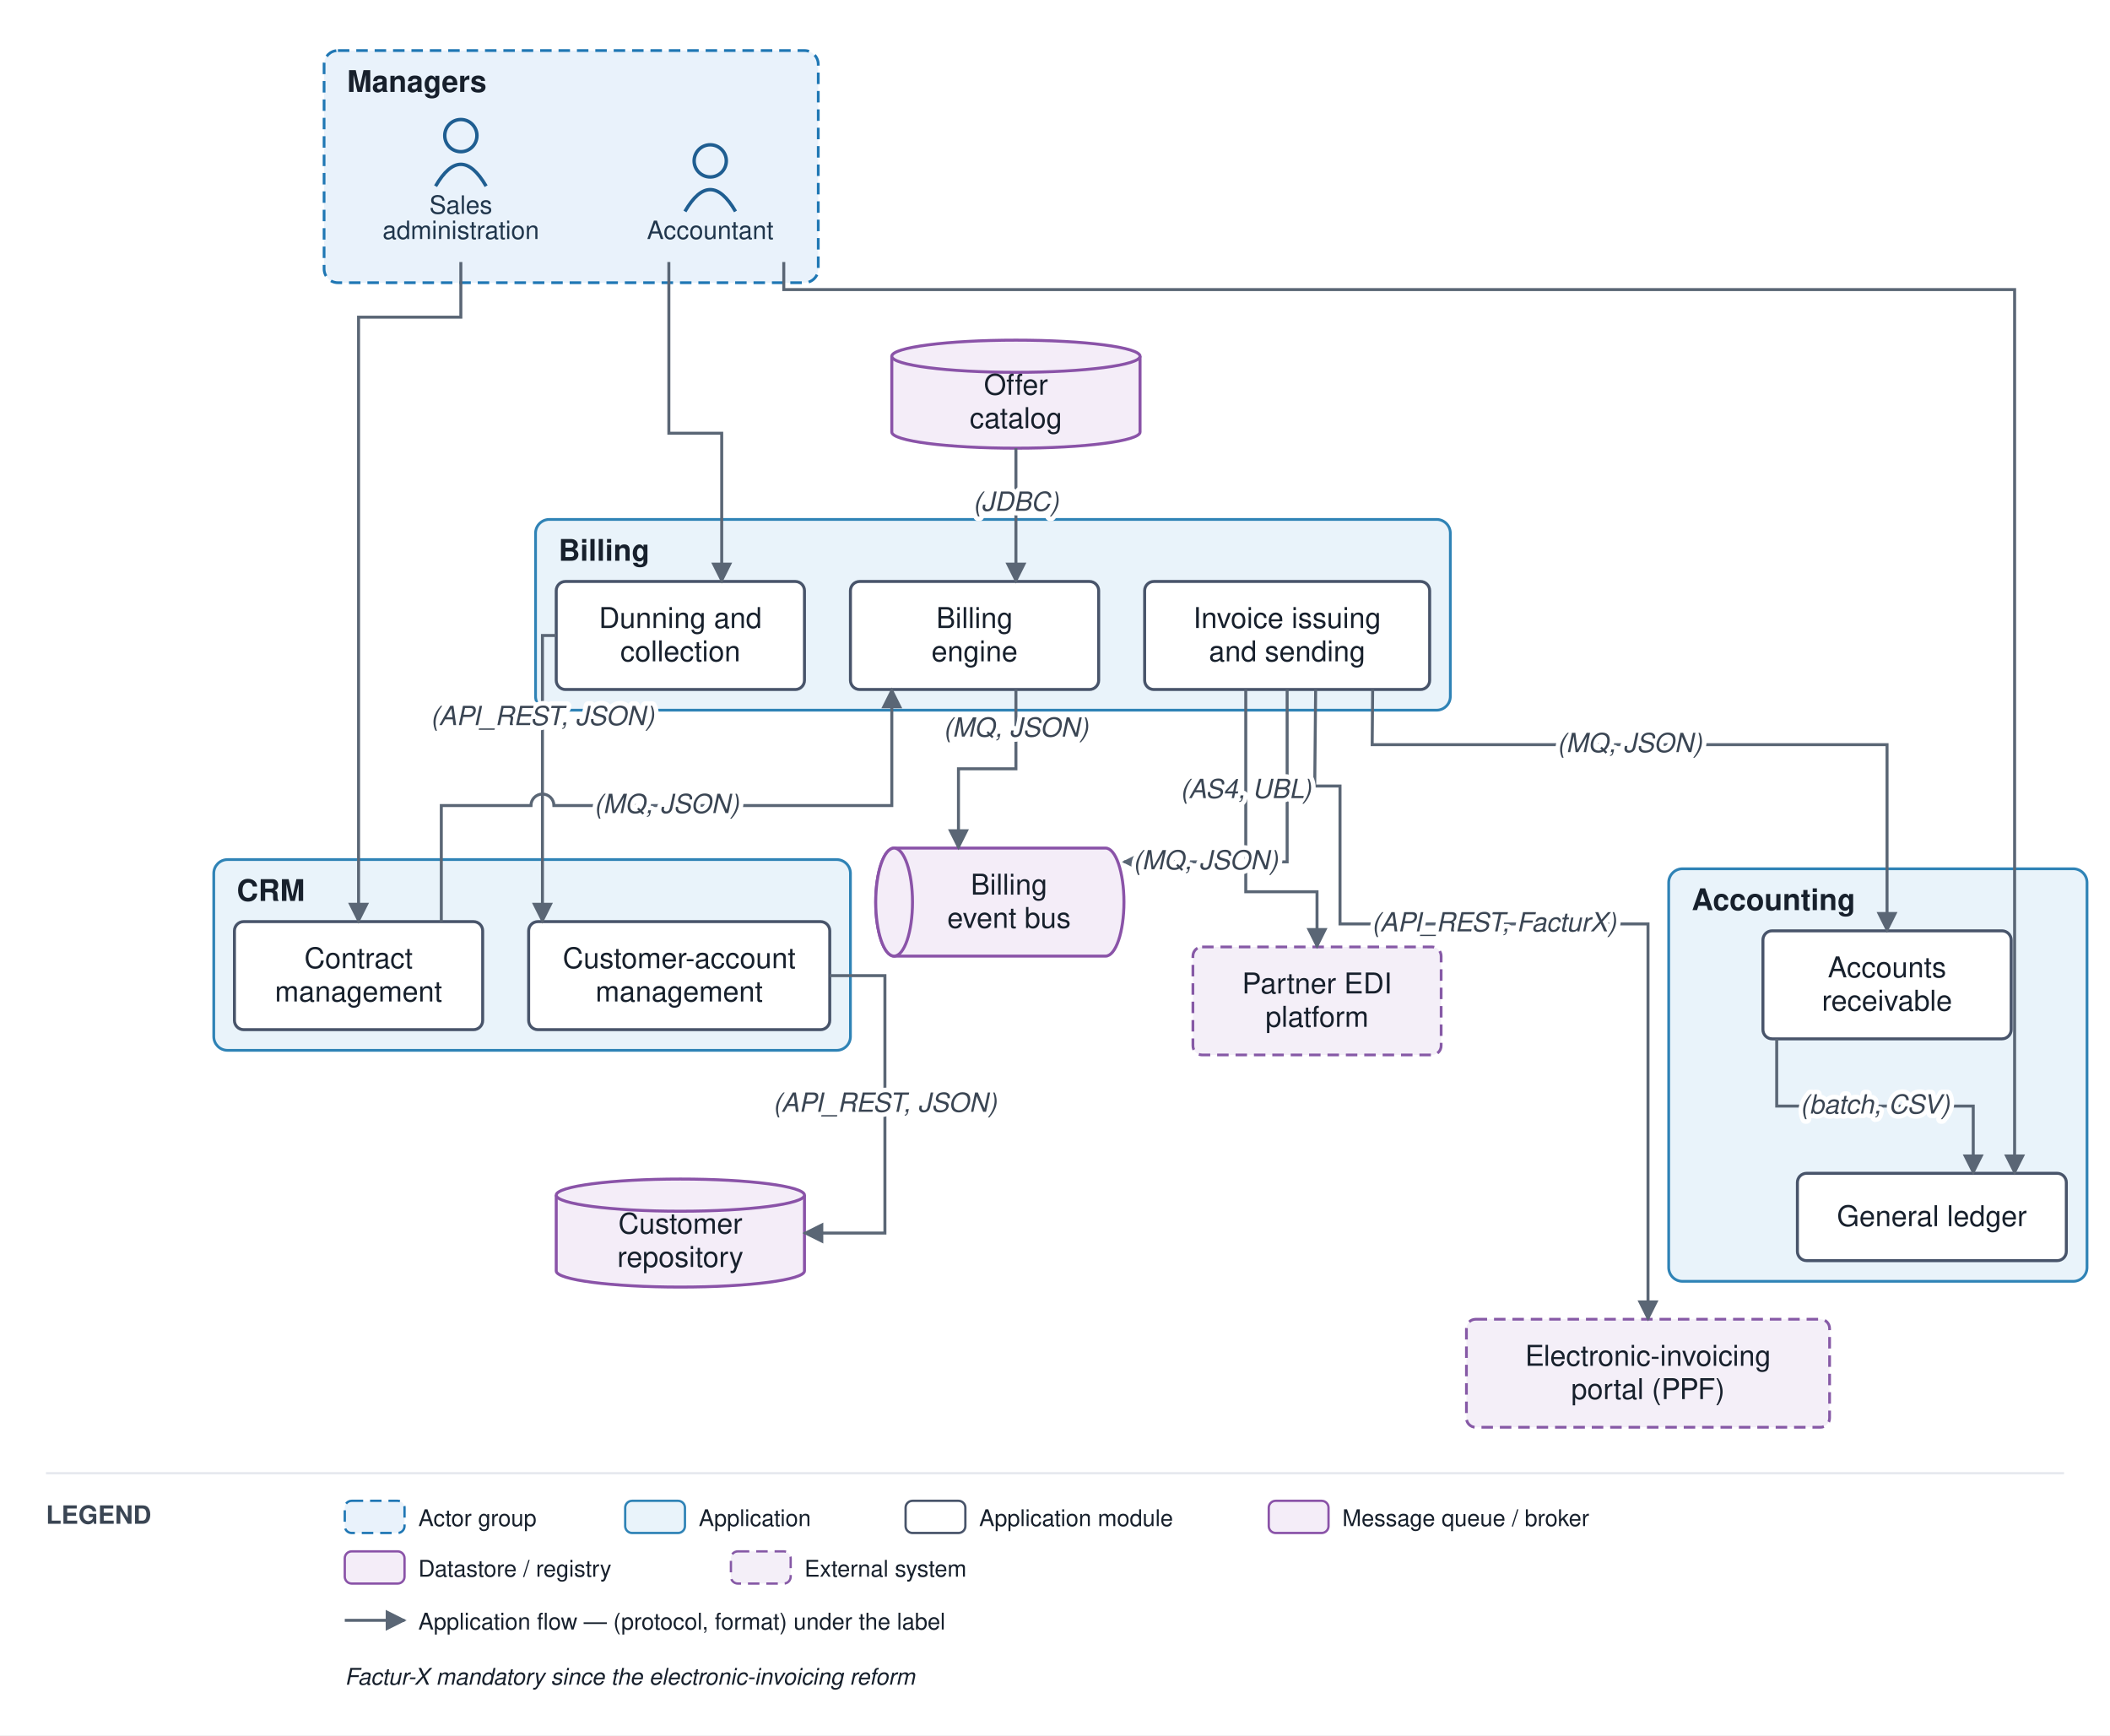
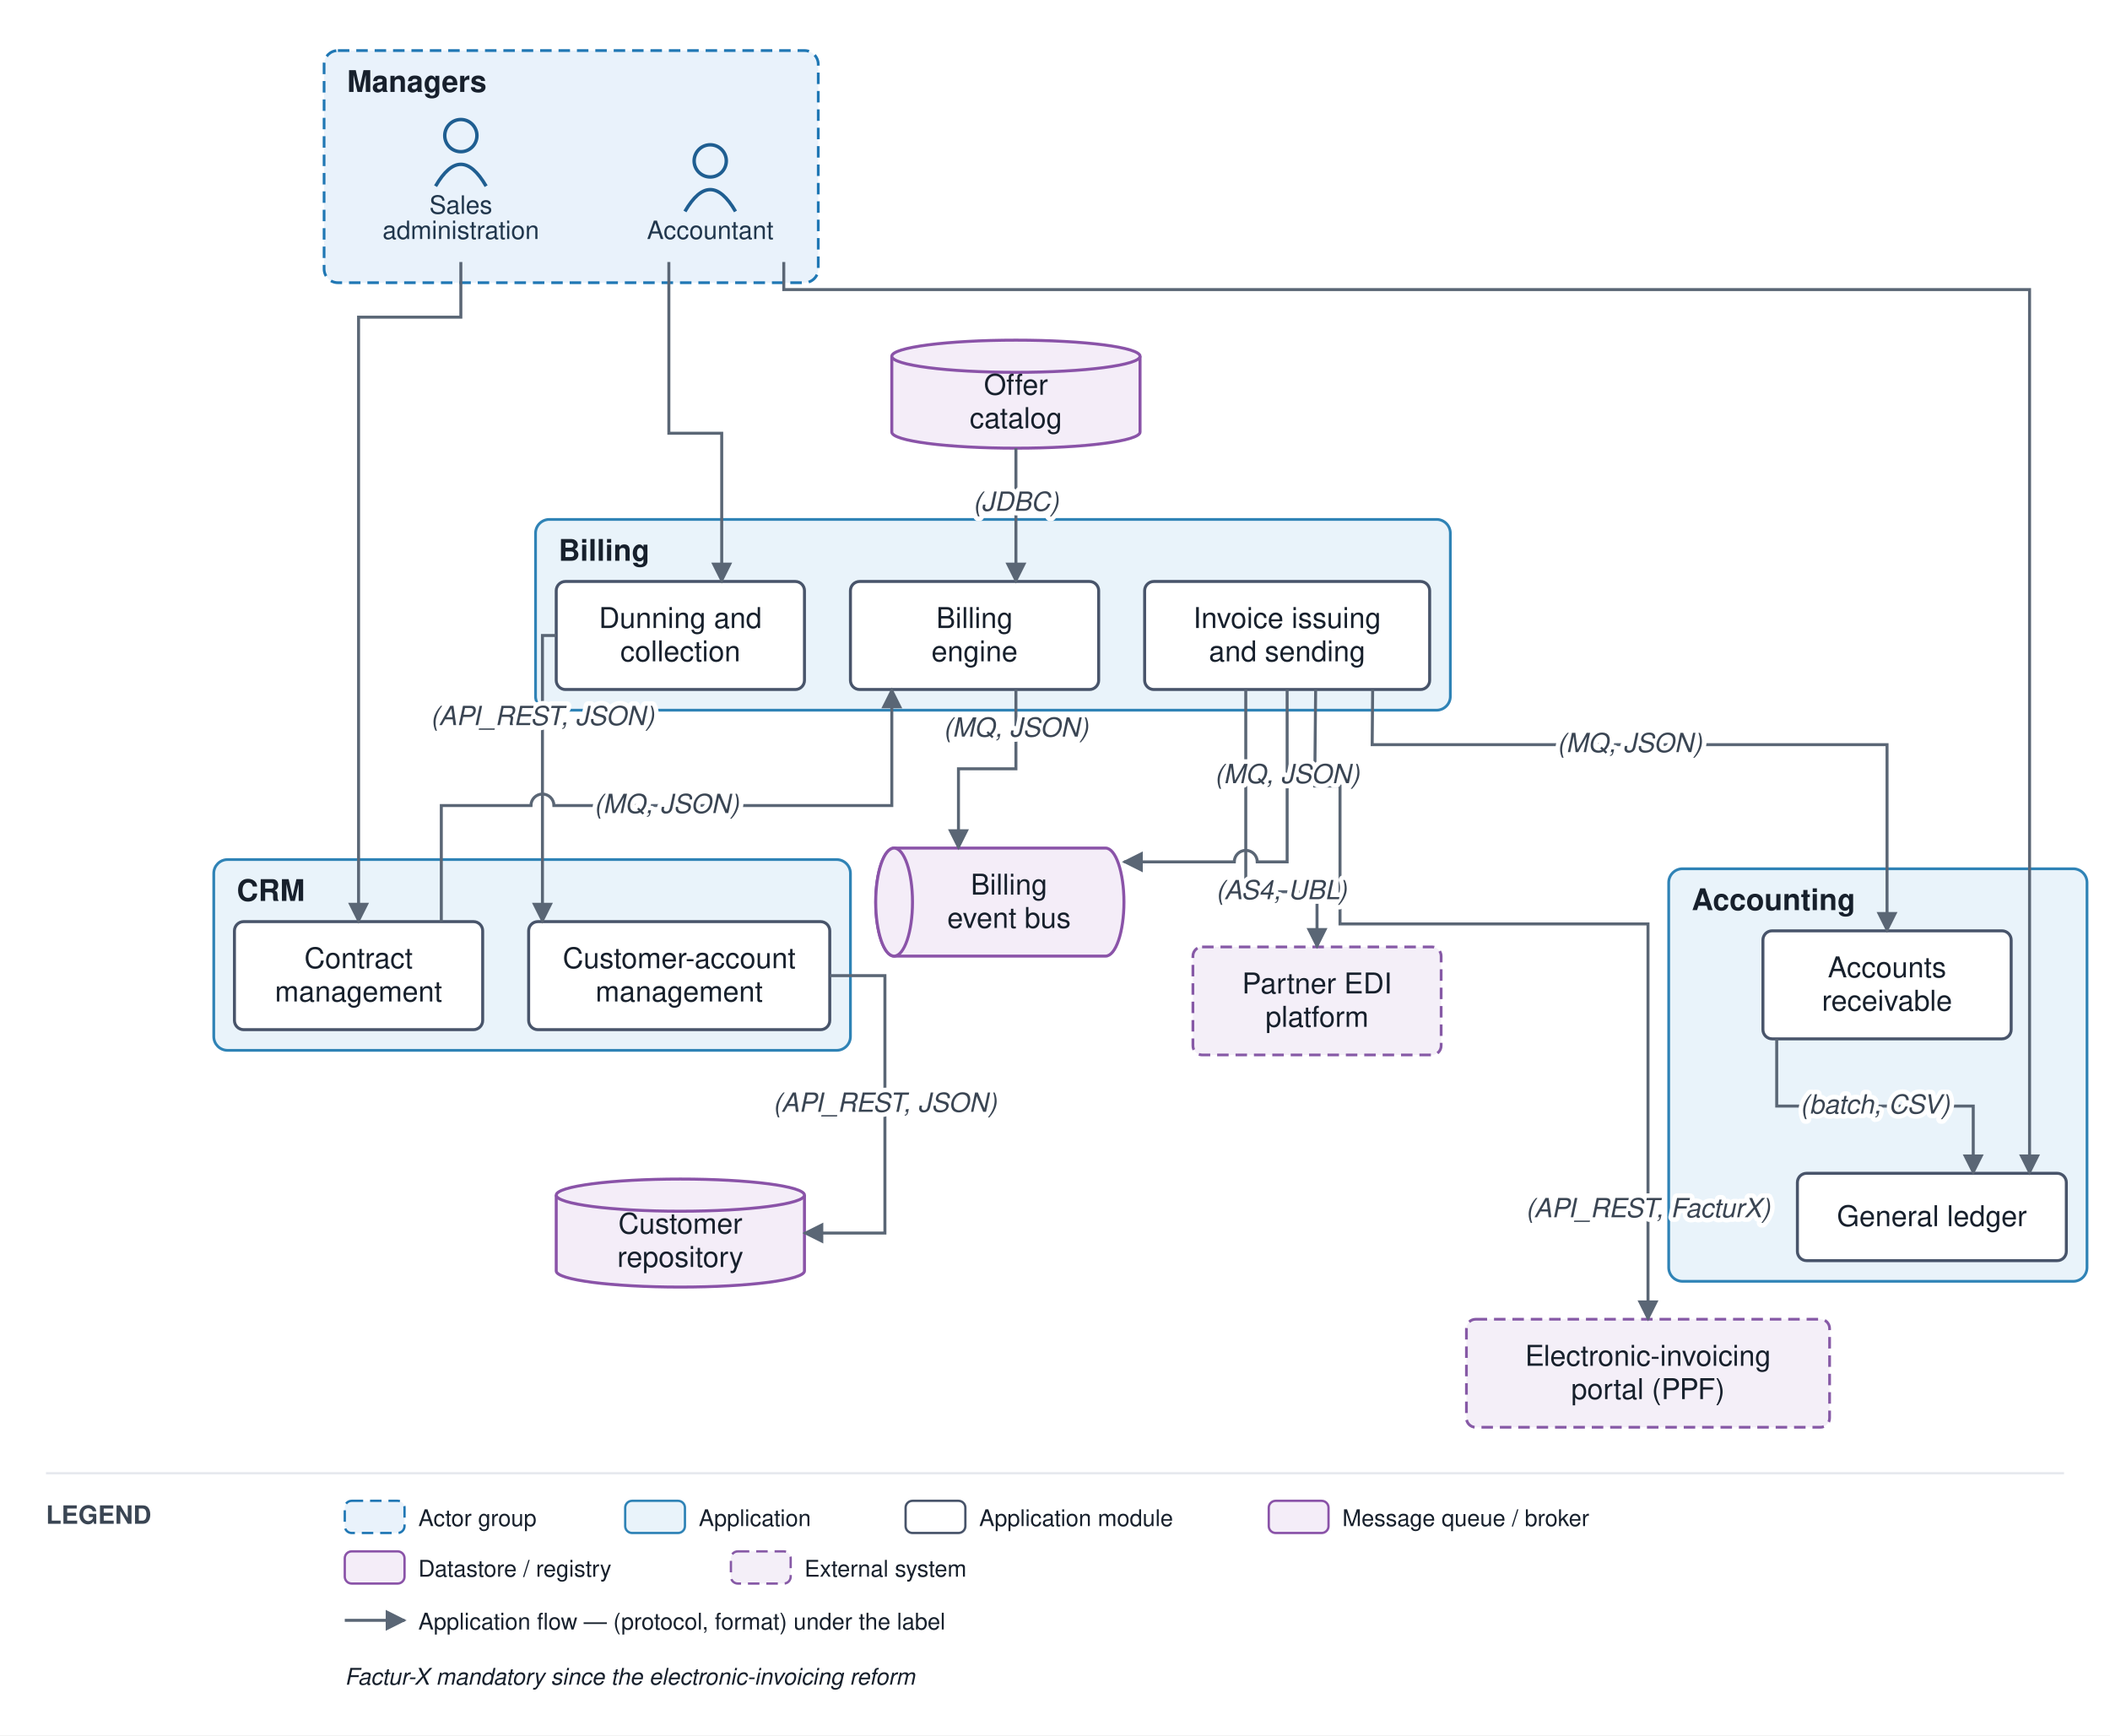
<svg xmlns="http://www.w3.org/2000/svg" viewBox="0 0 918 755" font-family="Helvetica,Arial,sans-serif">
  <defs>
    <marker id="arr" viewBox="0 0 10 10" refX="9" refY="5" markerWidth="7" markerHeight="7" orient="auto-start-reverse">
      <path d="M0,0 L10,5 L0,10 z" fill="#5a6675" />
    </marker>
  </defs>
  <rect width="918" height="755" fill="#ffffff" />
  <rect x="141" y="22" width="215" height="101" rx="6" fill="#e9f2fb" stroke="#1f77b4" stroke-width="1.2" stroke-dasharray="5 3" />
  <text x="151" y="40" font-size="13" font-weight="bold" fill="#17202c">Managers</text>
  <rect x="93" y="374" width="277" height="83" rx="6" fill="#e9f3fa" stroke="#2f83b6" stroke-width="1.2" />
  <text x="103" y="392" font-size="13" font-weight="bold" fill="#17202c">CRM</text>
  <rect x="233" y="226" width="398" height="83" rx="6" fill="#e9f3fa" stroke="#2f83b6" stroke-width="1.2" />
  <text x="243" y="244" font-size="13" font-weight="bold" fill="#17202c">Billing</text>
  <rect x="726" y="378" width="182" height="179.5" rx="6" fill="#e9f3fa" stroke="#2f83b6" stroke-width="1.2" />
  <text x="736" y="396" font-size="13" font-weight="bold" fill="#17202c">Accounting</text>
  <circle cx="309" cy="70" r="7" fill="none" stroke="#1f5e91" stroke-width="1.5" />
  <path d="M 298 92 q 11 -19 22 0" fill="none" stroke="#1f5e91" stroke-width="1.5" />
  <text x="309" y="104" font-size="11" text-anchor="middle" fill="#20364c">Accountant</text>
  <circle cx="200.5" cy="59" r="7" fill="none" stroke="#1f5e91" stroke-width="1.5" />
  <path d="M 189.5 81 q 11 -19 22 0" fill="none" stroke="#1f5e91" stroke-width="1.5" />
  <text x="200.5" y="93" font-size="11" text-anchor="middle" fill="#20364c">Sales</text>
  <text x="200.5" y="104" font-size="11" text-anchor="middle" fill="#20364c">administration</text>
  <rect x="230" y="401" width="131" height="47" rx="4" fill="#ffffff" stroke="#48546a" stroke-width="1.3" />
  <text x="295.5" y="421.25" font-size="12.5" text-anchor="middle" fill="#17202c">Customer-account</text>
  <text x="295.5" y="435.75" font-size="12.5" text-anchor="middle" fill="#17202c">management</text>
  <rect x="102" y="401" width="108" height="47" rx="4" fill="#ffffff" stroke="#48546a" stroke-width="1.3" />
  <text x="156" y="421.25" font-size="12.5" text-anchor="middle" fill="#17202c">Contract</text>
  <text x="156" y="435.75" font-size="12.5" text-anchor="middle" fill="#17202c">management</text>
  <rect x="370" y="253" width="108" height="47" rx="4" fill="#ffffff" stroke="#48546a" stroke-width="1.3" />
  <text x="424" y="273.25" font-size="12.5" text-anchor="middle" fill="#17202c">Billing</text>
  <text x="424" y="287.75" font-size="12.5" text-anchor="middle" fill="#17202c">engine</text>
  <rect x="498" y="253" width="124" height="47" rx="4" fill="#ffffff" stroke="#48546a" stroke-width="1.3" />
  <text x="560" y="273.25" font-size="12.5" text-anchor="middle" fill="#17202c">Invoice issuing</text>
  <text x="560" y="287.75" font-size="12.5" text-anchor="middle" fill="#17202c">and sending</text>
  <rect x="242" y="253" width="108" height="47" rx="4" fill="#ffffff" stroke="#48546a" stroke-width="1.3" />
  <text x="296" y="273.25" font-size="12.5" text-anchor="middle" fill="#17202c">Dunning and</text>
  <text x="296" y="287.75" font-size="12.5" text-anchor="middle" fill="#17202c">collection</text>
  <rect x="782" y="510.5" width="117" height="38" rx="4" fill="#ffffff" stroke="#48546a" stroke-width="1.3" />
  <text x="840.5" y="533.5" font-size="12.5" text-anchor="middle" fill="#17202c">General ledger</text>
  <rect x="767" y="405" width="108" height="47" rx="4" fill="#ffffff" stroke="#48546a" stroke-width="1.3" />
  <text x="821" y="425.25" font-size="12.5" text-anchor="middle" fill="#17202c">Accounts</text>
  <text x="821" y="439.75" font-size="12.5" text-anchor="middle" fill="#17202c">receivable</text>
  <path d="M 389 369 h 92 a 8 23.5 0 0 1 0 47 h -92 a 8 23.5 0 0 1 0 -47" fill="#f4edf8" stroke="#8a53a8" stroke-width="1.3" />
  <ellipse cx="389" cy="392.5" rx="8" ry="23.5" fill="#f4edf8" stroke="#8a53a8" stroke-width="1.3" />
  <text x="439" y="389.25" font-size="12.5" text-anchor="middle" fill="#17202c">Billing</text>
  <text x="439" y="403.75" font-size="12.5" text-anchor="middle" fill="#17202c">event bus</text>
  <path d="M 242 520 v 33 a 54 7 0 0 0 108 0 v -33" fill="#f4edf8" stroke="#8a53a8" stroke-width="1.3" />
  <ellipse cx="296" cy="520" rx="54" ry="7" fill="#f4edf8" stroke="#8a53a8" stroke-width="1.3" />
  <text x="296" y="536.75" font-size="12.5" text-anchor="middle" fill="#17202c">Customer</text>
  <text x="296" y="551.25" font-size="12.5" text-anchor="middle" fill="#17202c">repository</text>
  <path d="M 388 155 v 33 a 54 7 0 0 0 108 0 v -33" fill="#f4edf8" stroke="#8a53a8" stroke-width="1.3" />
  <ellipse cx="442" cy="155" rx="54" ry="7" fill="#f4edf8" stroke="#8a53a8" stroke-width="1.3" />
  <text x="442" y="171.75" font-size="12.5" text-anchor="middle" fill="#17202c">Offer</text>
  <text x="442" y="186.25" font-size="12.5" text-anchor="middle" fill="#17202c">catalog</text>
  <rect x="519" y="412" width="108" height="47" rx="4" fill="#f4eff8" stroke="#8659a6" stroke-width="1.2" stroke-dasharray="5 3" />
  <text x="573" y="432.25" font-size="12.5" text-anchor="middle" fill="#17202c">Partner EDI</text>
  <text x="573" y="446.75" font-size="12.5" text-anchor="middle" fill="#17202c">platform</text>
  <rect x="638" y="574" width="158" height="47" rx="4" fill="#f4eff8" stroke="#8659a6" stroke-width="1.2" stroke-dasharray="5 3" />
  <text x="717" y="594.25" font-size="12.5" text-anchor="middle" fill="#17202c">Electronic-invoicing</text>
  <text x="717" y="608.75" font-size="12.5" text-anchor="middle" fill="#17202c">portal (PPF)</text>
  <path d="M 200.5 114 L 200.5 138 L 156 138 L 156 401" fill="none" stroke="#5a6675" stroke-width="1.3" marker-end="url(#arr)" />
  <path d="M 361 424.5 L 385 424.5 L 385 536.5 L 350 536.5" fill="none" stroke="#5a6675" stroke-width="1.3" marker-end="url(#arr)" />
  <path d="M 192 401 L 192 350.5 L 231 350.5 A 5 5 0 0 1 241 350.5 L 388 350.5 L 388 300" fill="none" stroke="#5a6675" stroke-width="1.3" marker-end="url(#arr)" />
  <path d="M 442 195 L 442 253" fill="none" stroke="#5a6675" stroke-width="1.3" marker-end="url(#arr)" />
  <path d="M 442 300 L 442 334.5 L 417 334.5 L 417 369" fill="none" stroke="#5a6675" stroke-width="1.3" marker-end="url(#arr)" />
  <path d="M 560 300 L 560 375 L 547 375 A 5 5 0 0 0 537 375 L 489 375" fill="none" stroke="#5a6675" stroke-width="1.3" marker-end="url(#arr)" />
  <path d="M 542 300 L 542 388 L 573 388 L 573 412" fill="none" stroke="#5a6675" stroke-width="1.3" marker-end="url(#arr)" />
  <path d="M 572.4 300 L 572 342 L 583 342 L 583 402 L 717 402 L 717 574" fill="none" stroke="#5a6675" stroke-width="1.3" marker-end="url(#arr)" />
  <path d="M 597.2 300 L 597 324 L 821 324 L 821 405" fill="none" stroke="#5a6675" stroke-width="1.3" marker-end="url(#arr)" />
  <path d="M 242 276.5 L 236 276.5 L 236 401" fill="none" stroke="#5a6675" stroke-width="1.3" marker-end="url(#arr)" />
  <path d="M 773 452 L 773 481.25 L 858.5 481.25 L 858.5 510.5" fill="none" stroke="#5a6675" stroke-width="1.3" marker-end="url(#arr)" />
-   <path d="M 341 114 L 341 126 L 876.5 126 L 876.5 510.5" fill="none" stroke="#5a6675" stroke-width="1.3" marker-end="url(#arr)" />
+   <path d="M 341 114 L 341 126 L 883 126 L 883 510.5" fill="none" stroke="#5a6675" stroke-width="1.3" marker-end="url(#arr)" />
  <path d="M 291 114 L 291 188.5 L 314 188.5 L 314 253" fill="none" stroke="#5a6675" stroke-width="1.3" marker-end="url(#arr)" />
  <text x="385" y="483.75" font-size="11.5" text-anchor="middle" fill="#3a4553" font-style="italic" stroke="#ffffff" stroke-width="4" paint-order="stroke" stroke-linejoin="round">(API_REST, JSON)</text>
  <text x="290" y="353.75" font-size="11.5" text-anchor="middle" fill="#3a4553" font-style="italic" stroke="#ffffff" stroke-width="4" paint-order="stroke" stroke-linejoin="round">(MQ, JSON)</text>
  <text x="442" y="222.25" font-size="11.5" text-anchor="middle" fill="#3a4553" font-style="italic" stroke="#ffffff" stroke-width="4" paint-order="stroke" stroke-linejoin="round">(JDBC)</text>
  <text x="442" y="320.5" font-size="11.5" text-anchor="middle" fill="#3a4553" font-style="italic" stroke="#ffffff" stroke-width="4" paint-order="stroke" stroke-linejoin="round">(MQ, JSON)</text>
-   <text x="524.5" y="378.25" font-size="11.5" text-anchor="middle" fill="#3a4553" font-style="italic" stroke="#ffffff" stroke-width="4" paint-order="stroke" stroke-linejoin="round">(MQ, JSON)</text>
-   <text x="542" y="347.25" font-size="11.5" text-anchor="middle" fill="#3a4553" font-style="italic" stroke="#ffffff" stroke-width="4" paint-order="stroke" stroke-linejoin="round">(AS4, UBL)</text>
-   <text x="650" y="405.25" font-size="11.5" text-anchor="middle" fill="#3a4553" font-style="italic" stroke="#ffffff" stroke-width="4" paint-order="stroke" stroke-linejoin="round">(API_REST, FacturX)</text>
+   <text x="560" y="340.75" font-size="11.5" text-anchor="middle" fill="#3a4553" font-style="italic" stroke="#ffffff" stroke-width="4" paint-order="stroke" stroke-linejoin="round">(MQ, JSON)</text>
+   <text x="557.5" y="391.25" font-size="11.5" text-anchor="middle" fill="#3a4553" font-style="italic" stroke="#ffffff" stroke-width="4" paint-order="stroke" stroke-linejoin="round">(AS4, UBL)</text>
+   <text x="717" y="529.625" font-size="11.5" text-anchor="middle" fill="#3a4553" font-style="italic" stroke="#ffffff" stroke-width="4" paint-order="stroke" stroke-linejoin="round">(API_REST, FacturX)</text>
  <text x="709" y="327.25" font-size="11.5" text-anchor="middle" fill="#3a4553" font-style="italic" stroke="#ffffff" stroke-width="4" paint-order="stroke" stroke-linejoin="round">(MQ, JSON)</text>
  <text x="236" y="315.5" font-size="11.5" text-anchor="middle" fill="#3a4553" font-style="italic" stroke="#ffffff" stroke-width="4" paint-order="stroke" stroke-linejoin="round">(API_REST, JSON)</text>
  <text x="815.75" y="484.5" font-size="11.5" text-anchor="middle" fill="#3a4553" font-style="italic" stroke="#ffffff" stroke-width="4" paint-order="stroke" stroke-linejoin="round">(batch, CSV)</text>
  <line x1="20" y1="641" x2="898" y2="641" stroke="#e6e9ee" stroke-width="1" />
  <text x="20" y="663" font-size="11" font-weight="bold" fill="#3a4553">LEGEND</text>
  <rect x="150" y="653" width="26" height="14" rx="3" fill="#e9f2fb" stroke="#1f77b4" stroke-dasharray="5 3" />
  <text x="182" y="664" font-size="10" fill="#17202c">Actor group</text>
  <rect x="272" y="653" width="26" height="14" rx="3" fill="#e9f3fa" stroke="#2f83b6" />
  <text x="304" y="664" font-size="10" fill="#17202c">Application</text>
  <rect x="394" y="653" width="26" height="14" rx="3" fill="#ffffff" stroke="#48546a" />
  <text x="426" y="664" font-size="10" fill="#17202c">Application module</text>
  <rect x="552" y="653" width="26" height="14" rx="3" fill="#f4edf8" stroke="#8a53a8" />
  <text x="584" y="664" font-size="10" fill="#17202c">Message queue / broker</text>
  <rect x="150" y="675" width="26" height="14" rx="3" fill="#f4edf8" stroke="#8a53a8" />
  <text x="182" y="686" font-size="10" fill="#17202c">Datastore / registry</text>
  <rect x="318" y="675" width="26" height="14" rx="3" fill="#f4eff8" stroke="#8659a6" stroke-dasharray="5 3" />
  <text x="350" y="686" font-size="10" fill="#17202c">External system</text>
  <line x1="150" y1="705" x2="176" y2="705" stroke="#5a6675" stroke-width="1.3" marker-end="url(#arr)" />
  <text x="182" y="709" font-size="10" fill="#17202c">Application flow — (protocol, format) under the label</text>
  <text x="150" y="733" font-size="10" fill="#17202c" font-style="italic">Factur-X mandatory since the electronic-invoicing reform</text>
</svg>
